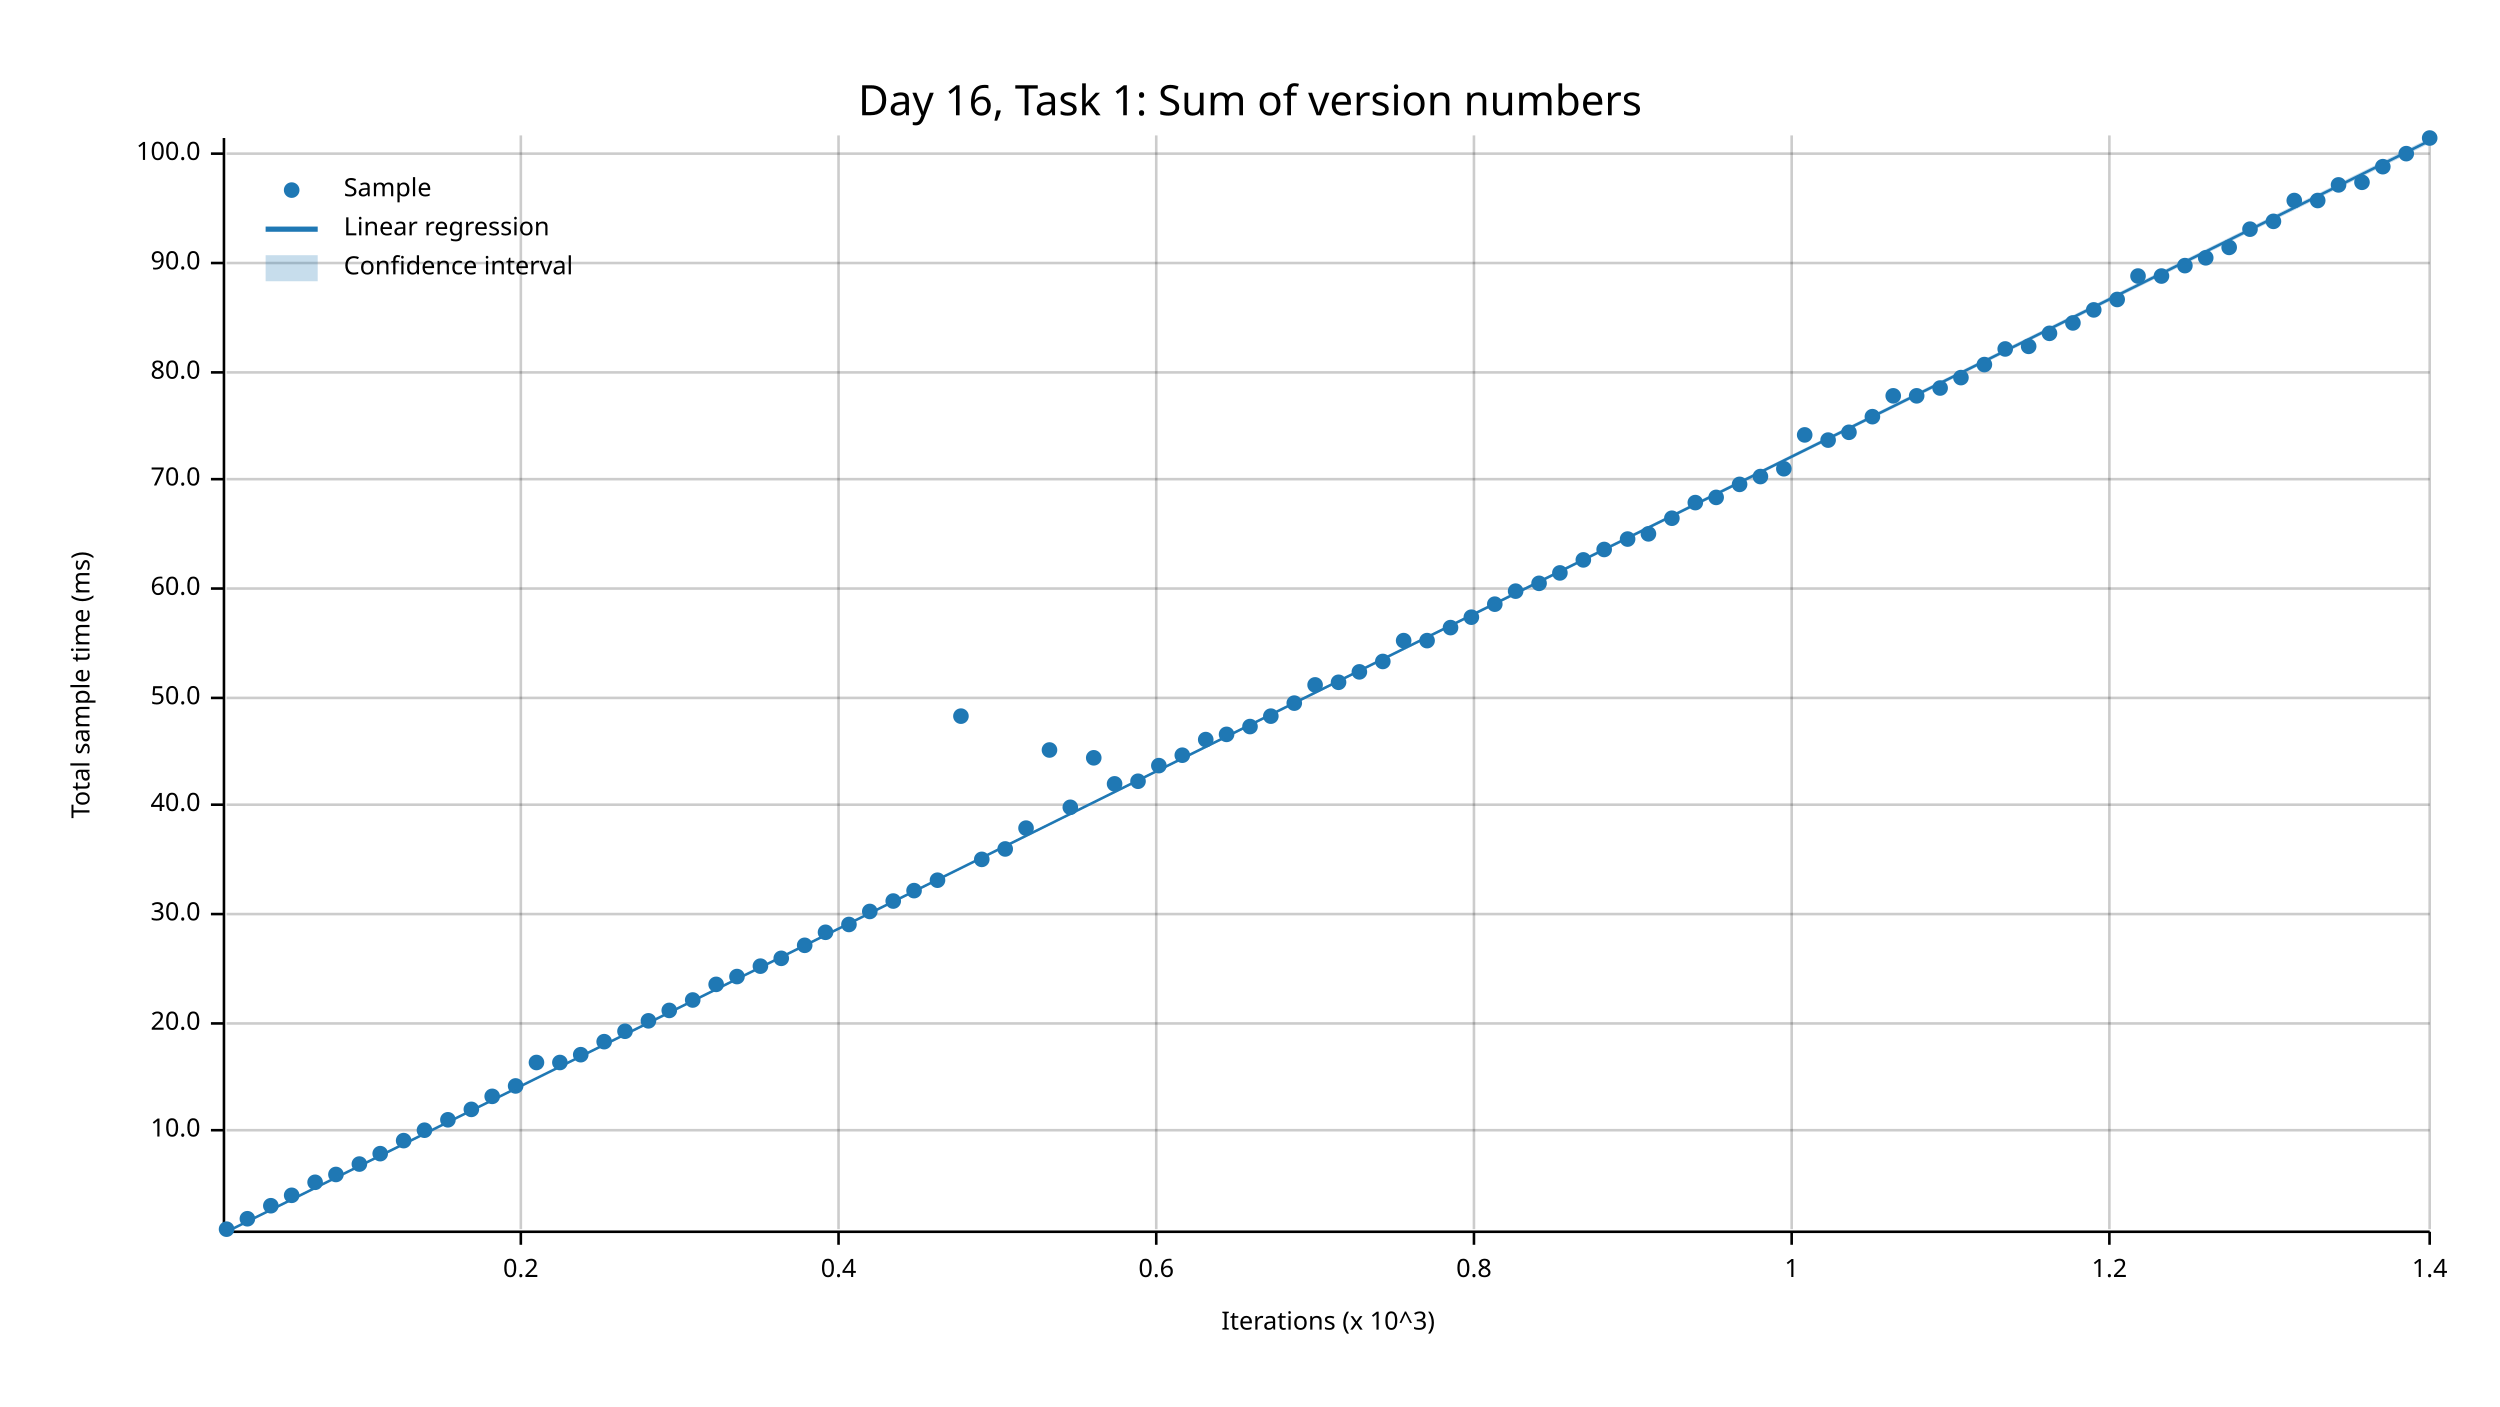
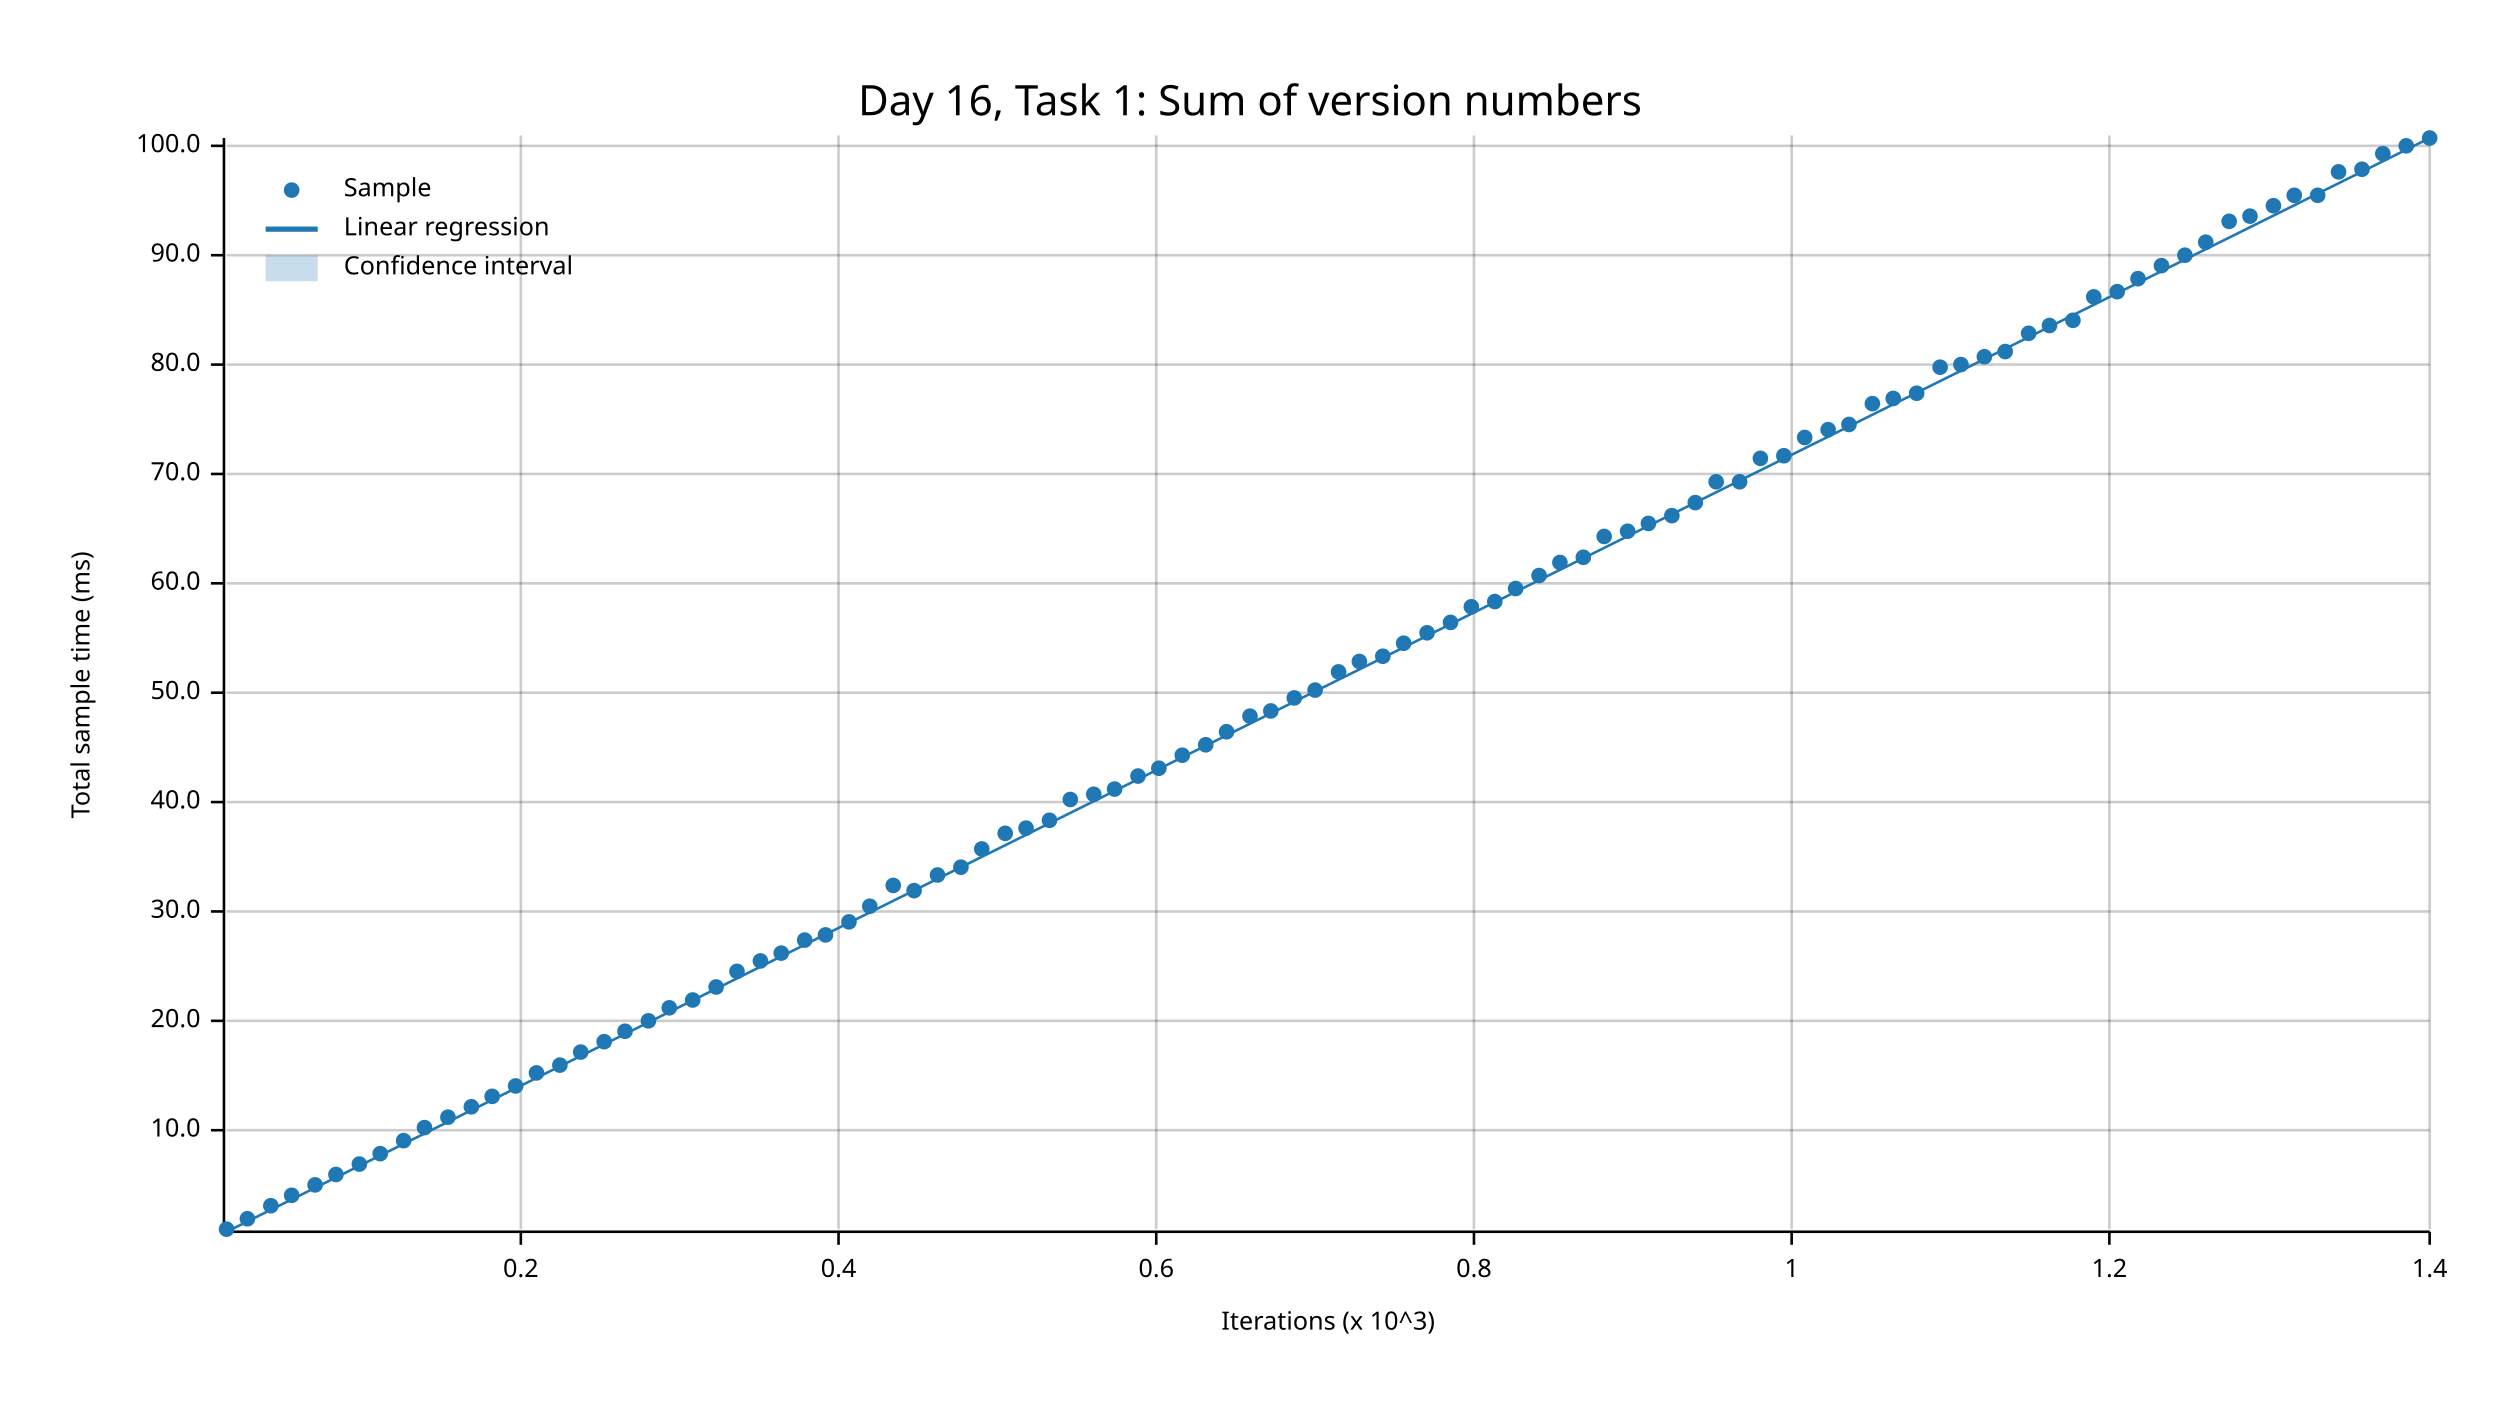
<svg xmlns="http://www.w3.org/2000/svg" width="960" height="540" viewBox="0 0 960 540">
  <text x="480" y="32" dy="0.76em" text-anchor="middle" font-family="sans-serif" font-size="16.129" opacity="1" fill="#000000">
Day 16, Task 1: Sum of version numbers
</text>
  <text x="27" y="263" dy="0.76em" text-anchor="middle" font-family="sans-serif" font-size="9.677" opacity="1" fill="#000000" transform="rotate(270, 27, 263)">
Total sample time (ms)
</text>
  <text x="510" y="513" dy="-0.5ex" text-anchor="middle" font-family="sans-serif" font-size="9.677" opacity="1" fill="#000000">
Iterations (x 10^3)
</text>
  <line opacity="0.2" stroke="#000000" stroke-width="1" x1="200" y1="472" x2="200" y2="52" />
  <line opacity="0.2" stroke="#000000" stroke-width="1" x1="322" y1="472" x2="322" y2="52" />
  <line opacity="0.2" stroke="#000000" stroke-width="1" x1="444" y1="472" x2="444" y2="52" />
  <line opacity="0.2" stroke="#000000" stroke-width="1" x1="566" y1="472" x2="566" y2="52" />
  <line opacity="0.2" stroke="#000000" stroke-width="1" x1="688" y1="472" x2="688" y2="52" />
  <line opacity="0.2" stroke="#000000" stroke-width="1" x1="810" y1="472" x2="810" y2="52" />
  <line opacity="0.2" stroke="#000000" stroke-width="1" x1="933" y1="472" x2="933" y2="52" />
  <line opacity="0.2" stroke="#000000" stroke-width="1" x1="87" y1="434" x2="933" y2="434" />
-   <line opacity="0.2" stroke="#000000" stroke-width="1" x1="87" y1="393" x2="933" y2="393" />
-   <line opacity="0.2" stroke="#000000" stroke-width="1" x1="87" y1="351" x2="933" y2="351" />
-   <line opacity="0.2" stroke="#000000" stroke-width="1" x1="87" y1="309" x2="933" y2="309" />
-   <line opacity="0.2" stroke="#000000" stroke-width="1" x1="87" y1="268" x2="933" y2="268" />
-   <line opacity="0.2" stroke="#000000" stroke-width="1" x1="87" y1="226" x2="933" y2="226" />
-   <line opacity="0.2" stroke="#000000" stroke-width="1" x1="87" y1="184" x2="933" y2="184" />
-   <line opacity="0.2" stroke="#000000" stroke-width="1" x1="87" y1="143" x2="933" y2="143" />
-   <line opacity="0.2" stroke="#000000" stroke-width="1" x1="87" y1="101" x2="933" y2="101" />
-   <line opacity="0.2" stroke="#000000" stroke-width="1" x1="87" y1="59" x2="933" y2="59" />
+   <line opacity="0.2" stroke="#000000" stroke-width="1" x1="87" y1="392" x2="933" y2="392" />
+   <line opacity="0.2" stroke="#000000" stroke-width="1" x1="87" y1="350" x2="933" y2="350" />
+   <line opacity="0.2" stroke="#000000" stroke-width="1" x1="87" y1="308" x2="933" y2="308" />
+   <line opacity="0.2" stroke="#000000" stroke-width="1" x1="87" y1="266" x2="933" y2="266" />
+   <line opacity="0.2" stroke="#000000" stroke-width="1" x1="87" y1="224" x2="933" y2="224" />
+   <line opacity="0.2" stroke="#000000" stroke-width="1" x1="87" y1="182" x2="933" y2="182" />
+   <line opacity="0.2" stroke="#000000" stroke-width="1" x1="87" y1="140" x2="933" y2="140" />
+   <line opacity="0.2" stroke="#000000" stroke-width="1" x1="87" y1="98" x2="933" y2="98" />
+   <line opacity="0.2" stroke="#000000" stroke-width="1" x1="87" y1="56" x2="933" y2="56" />
  <polyline fill="none" opacity="1" stroke="#000000" stroke-width="1" points="86,53 86,473 " />
  <text x="77" y="434" dy="0.5ex" text-anchor="end" font-family="sans-serif" font-size="9.677" opacity="1" fill="#000000">
10.0
</text>
  <polyline fill="none" opacity="1" stroke="#000000" stroke-width="1" points="81,434 86,434 " />
-   <text x="77" y="393" dy="0.5ex" text-anchor="end" font-family="sans-serif" font-size="9.677" opacity="1" fill="#000000">
+   <text x="77" y="392" dy="0.5ex" text-anchor="end" font-family="sans-serif" font-size="9.677" opacity="1" fill="#000000">
20.0
</text>
-   <polyline fill="none" opacity="1" stroke="#000000" stroke-width="1" points="81,393 86,393 " />
-   <text x="77" y="351" dy="0.5ex" text-anchor="end" font-family="sans-serif" font-size="9.677" opacity="1" fill="#000000">
+   <polyline fill="none" opacity="1" stroke="#000000" stroke-width="1" points="81,392 86,392 " />
+   <text x="77" y="350" dy="0.5ex" text-anchor="end" font-family="sans-serif" font-size="9.677" opacity="1" fill="#000000">
30.0
</text>
-   <polyline fill="none" opacity="1" stroke="#000000" stroke-width="1" points="81,351 86,351 " />
-   <text x="77" y="309" dy="0.5ex" text-anchor="end" font-family="sans-serif" font-size="9.677" opacity="1" fill="#000000">
+   <polyline fill="none" opacity="1" stroke="#000000" stroke-width="1" points="81,350 86,350 " />
+   <text x="77" y="308" dy="0.5ex" text-anchor="end" font-family="sans-serif" font-size="9.677" opacity="1" fill="#000000">
40.0
</text>
-   <polyline fill="none" opacity="1" stroke="#000000" stroke-width="1" points="81,309 86,309 " />
-   <text x="77" y="268" dy="0.5ex" text-anchor="end" font-family="sans-serif" font-size="9.677" opacity="1" fill="#000000">
+   <polyline fill="none" opacity="1" stroke="#000000" stroke-width="1" points="81,308 86,308 " />
+   <text x="77" y="266" dy="0.5ex" text-anchor="end" font-family="sans-serif" font-size="9.677" opacity="1" fill="#000000">
50.0
</text>
-   <polyline fill="none" opacity="1" stroke="#000000" stroke-width="1" points="81,268 86,268 " />
-   <text x="77" y="226" dy="0.5ex" text-anchor="end" font-family="sans-serif" font-size="9.677" opacity="1" fill="#000000">
+   <polyline fill="none" opacity="1" stroke="#000000" stroke-width="1" points="81,266 86,266 " />
+   <text x="77" y="224" dy="0.5ex" text-anchor="end" font-family="sans-serif" font-size="9.677" opacity="1" fill="#000000">
60.0
</text>
-   <polyline fill="none" opacity="1" stroke="#000000" stroke-width="1" points="81,226 86,226 " />
-   <text x="77" y="184" dy="0.5ex" text-anchor="end" font-family="sans-serif" font-size="9.677" opacity="1" fill="#000000">
+   <polyline fill="none" opacity="1" stroke="#000000" stroke-width="1" points="81,224 86,224 " />
+   <text x="77" y="182" dy="0.5ex" text-anchor="end" font-family="sans-serif" font-size="9.677" opacity="1" fill="#000000">
70.0
</text>
-   <polyline fill="none" opacity="1" stroke="#000000" stroke-width="1" points="81,184 86,184 " />
-   <text x="77" y="143" dy="0.5ex" text-anchor="end" font-family="sans-serif" font-size="9.677" opacity="1" fill="#000000">
+   <polyline fill="none" opacity="1" stroke="#000000" stroke-width="1" points="81,182 86,182 " />
+   <text x="77" y="140" dy="0.5ex" text-anchor="end" font-family="sans-serif" font-size="9.677" opacity="1" fill="#000000">
80.0
</text>
-   <polyline fill="none" opacity="1" stroke="#000000" stroke-width="1" points="81,143 86,143 " />
-   <text x="77" y="101" dy="0.5ex" text-anchor="end" font-family="sans-serif" font-size="9.677" opacity="1" fill="#000000">
+   <polyline fill="none" opacity="1" stroke="#000000" stroke-width="1" points="81,140 86,140 " />
+   <text x="77" y="98" dy="0.5ex" text-anchor="end" font-family="sans-serif" font-size="9.677" opacity="1" fill="#000000">
90.0
</text>
-   <polyline fill="none" opacity="1" stroke="#000000" stroke-width="1" points="81,101 86,101 " />
-   <text x="77" y="59" dy="0.5ex" text-anchor="end" font-family="sans-serif" font-size="9.677" opacity="1" fill="#000000">
+   <polyline fill="none" opacity="1" stroke="#000000" stroke-width="1" points="81,98 86,98 " />
+   <text x="77" y="56" dy="0.5ex" text-anchor="end" font-family="sans-serif" font-size="9.677" opacity="1" fill="#000000">
100.0
</text>
-   <polyline fill="none" opacity="1" stroke="#000000" stroke-width="1" points="81,59 86,59 " />
+   <polyline fill="none" opacity="1" stroke="#000000" stroke-width="1" points="81,56 86,56 " />
  <polyline fill="none" opacity="1" stroke="#000000" stroke-width="1" points="87,473 933,473 " />
  <text x="200" y="483" dy="0.76em" text-anchor="middle" font-family="sans-serif" font-size="9.677" opacity="1" fill="#000000">
0.2
</text>
  <polyline fill="none" opacity="1" stroke="#000000" stroke-width="1" points="200,473 200,478 " />
  <text x="322" y="483" dy="0.76em" text-anchor="middle" font-family="sans-serif" font-size="9.677" opacity="1" fill="#000000">
0.4
</text>
  <polyline fill="none" opacity="1" stroke="#000000" stroke-width="1" points="322,473 322,478 " />
  <text x="444" y="483" dy="0.76em" text-anchor="middle" font-family="sans-serif" font-size="9.677" opacity="1" fill="#000000">
0.6
</text>
  <polyline fill="none" opacity="1" stroke="#000000" stroke-width="1" points="444,473 444,478 " />
  <text x="566" y="483" dy="0.76em" text-anchor="middle" font-family="sans-serif" font-size="9.677" opacity="1" fill="#000000">
0.8
</text>
  <polyline fill="none" opacity="1" stroke="#000000" stroke-width="1" points="566,473 566,478 " />
  <text x="688" y="483" dy="0.76em" text-anchor="middle" font-family="sans-serif" font-size="9.677" opacity="1" fill="#000000">
1
</text>
  <polyline fill="none" opacity="1" stroke="#000000" stroke-width="1" points="688,473 688,478 " />
  <text x="810" y="483" dy="0.76em" text-anchor="middle" font-family="sans-serif" font-size="9.677" opacity="1" fill="#000000">
1.2
</text>
  <polyline fill="none" opacity="1" stroke="#000000" stroke-width="1" points="810,473 810,478 " />
  <text x="933" y="483" dy="0.76em" text-anchor="middle" font-family="sans-serif" font-size="9.677" opacity="1" fill="#000000">
1.4
</text>
  <polyline fill="none" opacity="1" stroke="#000000" stroke-width="1" points="933,473 933,478 " />
  <circle cx="87" cy="472" r="3" opacity="1" fill="#1F78B4" stroke="none" stroke-width="1" />
  <circle cx="95" cy="468" r="3" opacity="1" fill="#1F78B4" stroke="none" stroke-width="1" />
  <circle cx="104" cy="463" r="3" opacity="1" fill="#1F78B4" stroke="none" stroke-width="1" />
  <circle cx="112" cy="459" r="3" opacity="1" fill="#1F78B4" stroke="none" stroke-width="1" />
-   <circle cx="121" cy="454" r="3" opacity="1" fill="#1F78B4" stroke="none" stroke-width="1" />
+   <circle cx="121" cy="455" r="3" opacity="1" fill="#1F78B4" stroke="none" stroke-width="1" />
  <circle cx="129" cy="451" r="3" opacity="1" fill="#1F78B4" stroke="none" stroke-width="1" />
  <circle cx="138" cy="447" r="3" opacity="1" fill="#1F78B4" stroke="none" stroke-width="1" />
  <circle cx="146" cy="443" r="3" opacity="1" fill="#1F78B4" stroke="none" stroke-width="1" />
  <circle cx="155" cy="438" r="3" opacity="1" fill="#1F78B4" stroke="none" stroke-width="1" />
-   <circle cx="163" cy="434" r="3" opacity="1" fill="#1F78B4" stroke="none" stroke-width="1" />
-   <circle cx="172" cy="430" r="3" opacity="1" fill="#1F78B4" stroke="none" stroke-width="1" />
-   <circle cx="181" cy="426" r="3" opacity="1" fill="#1F78B4" stroke="none" stroke-width="1" />
+   <circle cx="163" cy="433" r="3" opacity="1" fill="#1F78B4" stroke="none" stroke-width="1" />
+   <circle cx="172" cy="429" r="3" opacity="1" fill="#1F78B4" stroke="none" stroke-width="1" />
+   <circle cx="181" cy="425" r="3" opacity="1" fill="#1F78B4" stroke="none" stroke-width="1" />
  <circle cx="189" cy="421" r="3" opacity="1" fill="#1F78B4" stroke="none" stroke-width="1" />
  <circle cx="198" cy="417" r="3" opacity="1" fill="#1F78B4" stroke="none" stroke-width="1" />
-   <circle cx="206" cy="408" r="3" opacity="1" fill="#1F78B4" stroke="none" stroke-width="1" />
-   <circle cx="215" cy="408" r="3" opacity="1" fill="#1F78B4" stroke="none" stroke-width="1" />
-   <circle cx="223" cy="405" r="3" opacity="1" fill="#1F78B4" stroke="none" stroke-width="1" />
+   <circle cx="206" cy="412" r="3" opacity="1" fill="#1F78B4" stroke="none" stroke-width="1" />
+   <circle cx="215" cy="409" r="3" opacity="1" fill="#1F78B4" stroke="none" stroke-width="1" />
+   <circle cx="223" cy="404" r="3" opacity="1" fill="#1F78B4" stroke="none" stroke-width="1" />
  <circle cx="232" cy="400" r="3" opacity="1" fill="#1F78B4" stroke="none" stroke-width="1" />
  <circle cx="240" cy="396" r="3" opacity="1" fill="#1F78B4" stroke="none" stroke-width="1" />
  <circle cx="249" cy="392" r="3" opacity="1" fill="#1F78B4" stroke="none" stroke-width="1" />
-   <circle cx="257" cy="388" r="3" opacity="1" fill="#1F78B4" stroke="none" stroke-width="1" />
+   <circle cx="257" cy="387" r="3" opacity="1" fill="#1F78B4" stroke="none" stroke-width="1" />
  <circle cx="266" cy="384" r="3" opacity="1" fill="#1F78B4" stroke="none" stroke-width="1" />
-   <circle cx="275" cy="378" r="3" opacity="1" fill="#1F78B4" stroke="none" stroke-width="1" />
-   <circle cx="283" cy="375" r="3" opacity="1" fill="#1F78B4" stroke="none" stroke-width="1" />
-   <circle cx="292" cy="371" r="3" opacity="1" fill="#1F78B4" stroke="none" stroke-width="1" />
-   <circle cx="300" cy="368" r="3" opacity="1" fill="#1F78B4" stroke="none" stroke-width="1" />
-   <circle cx="309" cy="363" r="3" opacity="1" fill="#1F78B4" stroke="none" stroke-width="1" />
-   <circle cx="317" cy="358" r="3" opacity="1" fill="#1F78B4" stroke="none" stroke-width="1" />
-   <circle cx="326" cy="355" r="3" opacity="1" fill="#1F78B4" stroke="none" stroke-width="1" />
-   <circle cx="334" cy="350" r="3" opacity="1" fill="#1F78B4" stroke="none" stroke-width="1" />
-   <circle cx="343" cy="346" r="3" opacity="1" fill="#1F78B4" stroke="none" stroke-width="1" />
+   <circle cx="275" cy="379" r="3" opacity="1" fill="#1F78B4" stroke="none" stroke-width="1" />
+   <circle cx="283" cy="373" r="3" opacity="1" fill="#1F78B4" stroke="none" stroke-width="1" />
+   <circle cx="292" cy="369" r="3" opacity="1" fill="#1F78B4" stroke="none" stroke-width="1" />
+   <circle cx="300" cy="366" r="3" opacity="1" fill="#1F78B4" stroke="none" stroke-width="1" />
+   <circle cx="309" cy="361" r="3" opacity="1" fill="#1F78B4" stroke="none" stroke-width="1" />
+   <circle cx="317" cy="359" r="3" opacity="1" fill="#1F78B4" stroke="none" stroke-width="1" />
+   <circle cx="326" cy="354" r="3" opacity="1" fill="#1F78B4" stroke="none" stroke-width="1" />
+   <circle cx="334" cy="348" r="3" opacity="1" fill="#1F78B4" stroke="none" stroke-width="1" />
+   <circle cx="343" cy="340" r="3" opacity="1" fill="#1F78B4" stroke="none" stroke-width="1" />
  <circle cx="351" cy="342" r="3" opacity="1" fill="#1F78B4" stroke="none" stroke-width="1" />
-   <circle cx="360" cy="338" r="3" opacity="1" fill="#1F78B4" stroke="none" stroke-width="1" />
-   <circle cx="369" cy="275" r="3" opacity="1" fill="#1F78B4" stroke="none" stroke-width="1" />
-   <circle cx="377" cy="330" r="3" opacity="1" fill="#1F78B4" stroke="none" stroke-width="1" />
-   <circle cx="386" cy="326" r="3" opacity="1" fill="#1F78B4" stroke="none" stroke-width="1" />
+   <circle cx="360" cy="336" r="3" opacity="1" fill="#1F78B4" stroke="none" stroke-width="1" />
+   <circle cx="369" cy="333" r="3" opacity="1" fill="#1F78B4" stroke="none" stroke-width="1" />
+   <circle cx="377" cy="326" r="3" opacity="1" fill="#1F78B4" stroke="none" stroke-width="1" />
+   <circle cx="386" cy="320" r="3" opacity="1" fill="#1F78B4" stroke="none" stroke-width="1" />
  <circle cx="394" cy="318" r="3" opacity="1" fill="#1F78B4" stroke="none" stroke-width="1" />
-   <circle cx="403" cy="288" r="3" opacity="1" fill="#1F78B4" stroke="none" stroke-width="1" />
-   <circle cx="411" cy="310" r="3" opacity="1" fill="#1F78B4" stroke="none" stroke-width="1" />
-   <circle cx="420" cy="291" r="3" opacity="1" fill="#1F78B4" stroke="none" stroke-width="1" />
-   <circle cx="428" cy="301" r="3" opacity="1" fill="#1F78B4" stroke="none" stroke-width="1" />
-   <circle cx="437" cy="300" r="3" opacity="1" fill="#1F78B4" stroke="none" stroke-width="1" />
-   <circle cx="445" cy="294" r="3" opacity="1" fill="#1F78B4" stroke="none" stroke-width="1" />
+   <circle cx="403" cy="315" r="3" opacity="1" fill="#1F78B4" stroke="none" stroke-width="1" />
+   <circle cx="411" cy="307" r="3" opacity="1" fill="#1F78B4" stroke="none" stroke-width="1" />
+   <circle cx="420" cy="305" r="3" opacity="1" fill="#1F78B4" stroke="none" stroke-width="1" />
+   <circle cx="428" cy="303" r="3" opacity="1" fill="#1F78B4" stroke="none" stroke-width="1" />
+   <circle cx="437" cy="298" r="3" opacity="1" fill="#1F78B4" stroke="none" stroke-width="1" />
+   <circle cx="445" cy="295" r="3" opacity="1" fill="#1F78B4" stroke="none" stroke-width="1" />
  <circle cx="454" cy="290" r="3" opacity="1" fill="#1F78B4" stroke="none" stroke-width="1" />
-   <circle cx="463" cy="284" r="3" opacity="1" fill="#1F78B4" stroke="none" stroke-width="1" />
-   <circle cx="471" cy="282" r="3" opacity="1" fill="#1F78B4" stroke="none" stroke-width="1" />
-   <circle cx="480" cy="279" r="3" opacity="1" fill="#1F78B4" stroke="none" stroke-width="1" />
-   <circle cx="488" cy="275" r="3" opacity="1" fill="#1F78B4" stroke="none" stroke-width="1" />
-   <circle cx="497" cy="270" r="3" opacity="1" fill="#1F78B4" stroke="none" stroke-width="1" />
-   <circle cx="505" cy="263" r="3" opacity="1" fill="#1F78B4" stroke="none" stroke-width="1" />
-   <circle cx="514" cy="262" r="3" opacity="1" fill="#1F78B4" stroke="none" stroke-width="1" />
-   <circle cx="522" cy="258" r="3" opacity="1" fill="#1F78B4" stroke="none" stroke-width="1" />
-   <circle cx="531" cy="254" r="3" opacity="1" fill="#1F78B4" stroke="none" stroke-width="1" />
-   <circle cx="539" cy="246" r="3" opacity="1" fill="#1F78B4" stroke="none" stroke-width="1" />
-   <circle cx="548" cy="246" r="3" opacity="1" fill="#1F78B4" stroke="none" stroke-width="1" />
-   <circle cx="557" cy="241" r="3" opacity="1" fill="#1F78B4" stroke="none" stroke-width="1" />
-   <circle cx="565" cy="237" r="3" opacity="1" fill="#1F78B4" stroke="none" stroke-width="1" />
-   <circle cx="574" cy="232" r="3" opacity="1" fill="#1F78B4" stroke="none" stroke-width="1" />
-   <circle cx="582" cy="227" r="3" opacity="1" fill="#1F78B4" stroke="none" stroke-width="1" />
-   <circle cx="591" cy="224" r="3" opacity="1" fill="#1F78B4" stroke="none" stroke-width="1" />
-   <circle cx="599" cy="220" r="3" opacity="1" fill="#1F78B4" stroke="none" stroke-width="1" />
-   <circle cx="608" cy="215" r="3" opacity="1" fill="#1F78B4" stroke="none" stroke-width="1" />
-   <circle cx="616" cy="211" r="3" opacity="1" fill="#1F78B4" stroke="none" stroke-width="1" />
-   <circle cx="625" cy="207" r="3" opacity="1" fill="#1F78B4" stroke="none" stroke-width="1" />
-   <circle cx="633" cy="205" r="3" opacity="1" fill="#1F78B4" stroke="none" stroke-width="1" />
-   <circle cx="642" cy="199" r="3" opacity="1" fill="#1F78B4" stroke="none" stroke-width="1" />
+   <circle cx="463" cy="286" r="3" opacity="1" fill="#1F78B4" stroke="none" stroke-width="1" />
+   <circle cx="471" cy="281" r="3" opacity="1" fill="#1F78B4" stroke="none" stroke-width="1" />
+   <circle cx="480" cy="275" r="3" opacity="1" fill="#1F78B4" stroke="none" stroke-width="1" />
+   <circle cx="488" cy="273" r="3" opacity="1" fill="#1F78B4" stroke="none" stroke-width="1" />
+   <circle cx="497" cy="268" r="3" opacity="1" fill="#1F78B4" stroke="none" stroke-width="1" />
+   <circle cx="505" cy="265" r="3" opacity="1" fill="#1F78B4" stroke="none" stroke-width="1" />
+   <circle cx="514" cy="258" r="3" opacity="1" fill="#1F78B4" stroke="none" stroke-width="1" />
+   <circle cx="522" cy="254" r="3" opacity="1" fill="#1F78B4" stroke="none" stroke-width="1" />
+   <circle cx="531" cy="252" r="3" opacity="1" fill="#1F78B4" stroke="none" stroke-width="1" />
+   <circle cx="539" cy="247" r="3" opacity="1" fill="#1F78B4" stroke="none" stroke-width="1" />
+   <circle cx="548" cy="243" r="3" opacity="1" fill="#1F78B4" stroke="none" stroke-width="1" />
+   <circle cx="557" cy="239" r="3" opacity="1" fill="#1F78B4" stroke="none" stroke-width="1" />
+   <circle cx="565" cy="233" r="3" opacity="1" fill="#1F78B4" stroke="none" stroke-width="1" />
+   <circle cx="574" cy="231" r="3" opacity="1" fill="#1F78B4" stroke="none" stroke-width="1" />
+   <circle cx="582" cy="226" r="3" opacity="1" fill="#1F78B4" stroke="none" stroke-width="1" />
+   <circle cx="591" cy="221" r="3" opacity="1" fill="#1F78B4" stroke="none" stroke-width="1" />
+   <circle cx="599" cy="216" r="3" opacity="1" fill="#1F78B4" stroke="none" stroke-width="1" />
+   <circle cx="608" cy="214" r="3" opacity="1" fill="#1F78B4" stroke="none" stroke-width="1" />
+   <circle cx="616" cy="206" r="3" opacity="1" fill="#1F78B4" stroke="none" stroke-width="1" />
+   <circle cx="625" cy="204" r="3" opacity="1" fill="#1F78B4" stroke="none" stroke-width="1" />
+   <circle cx="633" cy="201" r="3" opacity="1" fill="#1F78B4" stroke="none" stroke-width="1" />
+   <circle cx="642" cy="198" r="3" opacity="1" fill="#1F78B4" stroke="none" stroke-width="1" />
  <circle cx="651" cy="193" r="3" opacity="1" fill="#1F78B4" stroke="none" stroke-width="1" />
-   <circle cx="659" cy="191" r="3" opacity="1" fill="#1F78B4" stroke="none" stroke-width="1" />
-   <circle cx="668" cy="186" r="3" opacity="1" fill="#1F78B4" stroke="none" stroke-width="1" />
-   <circle cx="676" cy="183" r="3" opacity="1" fill="#1F78B4" stroke="none" stroke-width="1" />
-   <circle cx="685" cy="180" r="3" opacity="1" fill="#1F78B4" stroke="none" stroke-width="1" />
-   <circle cx="693" cy="167" r="3" opacity="1" fill="#1F78B4" stroke="none" stroke-width="1" />
-   <circle cx="702" cy="169" r="3" opacity="1" fill="#1F78B4" stroke="none" stroke-width="1" />
-   <circle cx="710" cy="166" r="3" opacity="1" fill="#1F78B4" stroke="none" stroke-width="1" />
-   <circle cx="719" cy="160" r="3" opacity="1" fill="#1F78B4" stroke="none" stroke-width="1" />
-   <circle cx="727" cy="152" r="3" opacity="1" fill="#1F78B4" stroke="none" stroke-width="1" />
-   <circle cx="736" cy="152" r="3" opacity="1" fill="#1F78B4" stroke="none" stroke-width="1" />
-   <circle cx="745" cy="149" r="3" opacity="1" fill="#1F78B4" stroke="none" stroke-width="1" />
-   <circle cx="753" cy="145" r="3" opacity="1" fill="#1F78B4" stroke="none" stroke-width="1" />
-   <circle cx="762" cy="140" r="3" opacity="1" fill="#1F78B4" stroke="none" stroke-width="1" />
-   <circle cx="770" cy="134" r="3" opacity="1" fill="#1F78B4" stroke="none" stroke-width="1" />
-   <circle cx="779" cy="133" r="3" opacity="1" fill="#1F78B4" stroke="none" stroke-width="1" />
-   <circle cx="787" cy="128" r="3" opacity="1" fill="#1F78B4" stroke="none" stroke-width="1" />
-   <circle cx="796" cy="124" r="3" opacity="1" fill="#1F78B4" stroke="none" stroke-width="1" />
-   <circle cx="804" cy="119" r="3" opacity="1" fill="#1F78B4" stroke="none" stroke-width="1" />
-   <circle cx="813" cy="115" r="3" opacity="1" fill="#1F78B4" stroke="none" stroke-width="1" />
-   <circle cx="821" cy="106" r="3" opacity="1" fill="#1F78B4" stroke="none" stroke-width="1" />
-   <circle cx="830" cy="106" r="3" opacity="1" fill="#1F78B4" stroke="none" stroke-width="1" />
-   <circle cx="839" cy="102" r="3" opacity="1" fill="#1F78B4" stroke="none" stroke-width="1" />
-   <circle cx="847" cy="99" r="3" opacity="1" fill="#1F78B4" stroke="none" stroke-width="1" />
-   <circle cx="856" cy="95" r="3" opacity="1" fill="#1F78B4" stroke="none" stroke-width="1" />
-   <circle cx="864" cy="88" r="3" opacity="1" fill="#1F78B4" stroke="none" stroke-width="1" />
-   <circle cx="873" cy="85" r="3" opacity="1" fill="#1F78B4" stroke="none" stroke-width="1" />
-   <circle cx="881" cy="77" r="3" opacity="1" fill="#1F78B4" stroke="none" stroke-width="1" />
-   <circle cx="890" cy="77" r="3" opacity="1" fill="#1F78B4" stroke="none" stroke-width="1" />
-   <circle cx="898" cy="71" r="3" opacity="1" fill="#1F78B4" stroke="none" stroke-width="1" />
-   <circle cx="907" cy="70" r="3" opacity="1" fill="#1F78B4" stroke="none" stroke-width="1" />
-   <circle cx="915" cy="64" r="3" opacity="1" fill="#1F78B4" stroke="none" stroke-width="1" />
-   <circle cx="924" cy="59" r="3" opacity="1" fill="#1F78B4" stroke="none" stroke-width="1" />
+   <circle cx="659" cy="185" r="3" opacity="1" fill="#1F78B4" stroke="none" stroke-width="1" />
+   <circle cx="668" cy="185" r="3" opacity="1" fill="#1F78B4" stroke="none" stroke-width="1" />
+   <circle cx="676" cy="176" r="3" opacity="1" fill="#1F78B4" stroke="none" stroke-width="1" />
+   <circle cx="685" cy="175" r="3" opacity="1" fill="#1F78B4" stroke="none" stroke-width="1" />
+   <circle cx="693" cy="168" r="3" opacity="1" fill="#1F78B4" stroke="none" stroke-width="1" />
+   <circle cx="702" cy="165" r="3" opacity="1" fill="#1F78B4" stroke="none" stroke-width="1" />
+   <circle cx="710" cy="163" r="3" opacity="1" fill="#1F78B4" stroke="none" stroke-width="1" />
+   <circle cx="719" cy="155" r="3" opacity="1" fill="#1F78B4" stroke="none" stroke-width="1" />
+   <circle cx="727" cy="153" r="3" opacity="1" fill="#1F78B4" stroke="none" stroke-width="1" />
+   <circle cx="736" cy="151" r="3" opacity="1" fill="#1F78B4" stroke="none" stroke-width="1" />
+   <circle cx="745" cy="141" r="3" opacity="1" fill="#1F78B4" stroke="none" stroke-width="1" />
+   <circle cx="753" cy="140" r="3" opacity="1" fill="#1F78B4" stroke="none" stroke-width="1" />
+   <circle cx="762" cy="137" r="3" opacity="1" fill="#1F78B4" stroke="none" stroke-width="1" />
+   <circle cx="770" cy="135" r="3" opacity="1" fill="#1F78B4" stroke="none" stroke-width="1" />
+   <circle cx="779" cy="128" r="3" opacity="1" fill="#1F78B4" stroke="none" stroke-width="1" />
+   <circle cx="787" cy="125" r="3" opacity="1" fill="#1F78B4" stroke="none" stroke-width="1" />
+   <circle cx="796" cy="123" r="3" opacity="1" fill="#1F78B4" stroke="none" stroke-width="1" />
+   <circle cx="804" cy="114" r="3" opacity="1" fill="#1F78B4" stroke="none" stroke-width="1" />
+   <circle cx="813" cy="112" r="3" opacity="1" fill="#1F78B4" stroke="none" stroke-width="1" />
+   <circle cx="821" cy="107" r="3" opacity="1" fill="#1F78B4" stroke="none" stroke-width="1" />
+   <circle cx="830" cy="102" r="3" opacity="1" fill="#1F78B4" stroke="none" stroke-width="1" />
+   <circle cx="839" cy="98" r="3" opacity="1" fill="#1F78B4" stroke="none" stroke-width="1" />
+   <circle cx="847" cy="93" r="3" opacity="1" fill="#1F78B4" stroke="none" stroke-width="1" />
+   <circle cx="856" cy="85" r="3" opacity="1" fill="#1F78B4" stroke="none" stroke-width="1" />
+   <circle cx="864" cy="83" r="3" opacity="1" fill="#1F78B4" stroke="none" stroke-width="1" />
+   <circle cx="873" cy="79" r="3" opacity="1" fill="#1F78B4" stroke="none" stroke-width="1" />
+   <circle cx="881" cy="75" r="3" opacity="1" fill="#1F78B4" stroke="none" stroke-width="1" />
+   <circle cx="890" cy="75" r="3" opacity="1" fill="#1F78B4" stroke="none" stroke-width="1" />
+   <circle cx="898" cy="66" r="3" opacity="1" fill="#1F78B4" stroke="none" stroke-width="1" />
+   <circle cx="907" cy="65" r="3" opacity="1" fill="#1F78B4" stroke="none" stroke-width="1" />
+   <circle cx="915" cy="59" r="3" opacity="1" fill="#1F78B4" stroke="none" stroke-width="1" />
+   <circle cx="924" cy="56" r="3" opacity="1" fill="#1F78B4" stroke="none" stroke-width="1" />
  <circle cx="933" cy="53" r="3" opacity="1" fill="#1F78B4" stroke="none" stroke-width="1" />
-   <polyline fill="none" opacity="1" stroke="#1F78B4" stroke-width="1" points="87,473 933,54 " />
-   <polygon opacity="0.25" fill="#1F78B4" points="87,473 933,55 933,53 " />
+   <polyline fill="none" opacity="1" stroke="#1F78B4" stroke-width="1" points="87,473 933,53 " />
+   <polygon opacity="0.25" fill="#1F78B4" points="87,473 933,53 933,53 " />
  <text x="132" y="68" dy="0.76em" text-anchor="start" font-family="sans-serif" font-size="9.677" opacity="1" fill="#000000">
Sample
</text>
  <text x="132" y="83" dy="0.76em" text-anchor="start" font-family="sans-serif" font-size="9.677" opacity="1" fill="#000000">
Linear regression
</text>
  <text x="132" y="98" dy="0.76em" text-anchor="start" font-family="sans-serif" font-size="9.677" opacity="1" fill="#000000">
Confidence interval
</text>
  <circle cx="112" cy="73" r="3" opacity="1" fill="#1F78B4" stroke="none" stroke-width="1" />
  <polyline fill="none" opacity="1" stroke="#1F78B4" stroke-width="2" points="102,88 122,88 " />
  <rect x="102" y="98" width="20" height="10" opacity="0.25" fill="#1F78B4" stroke="none" />
</svg>
